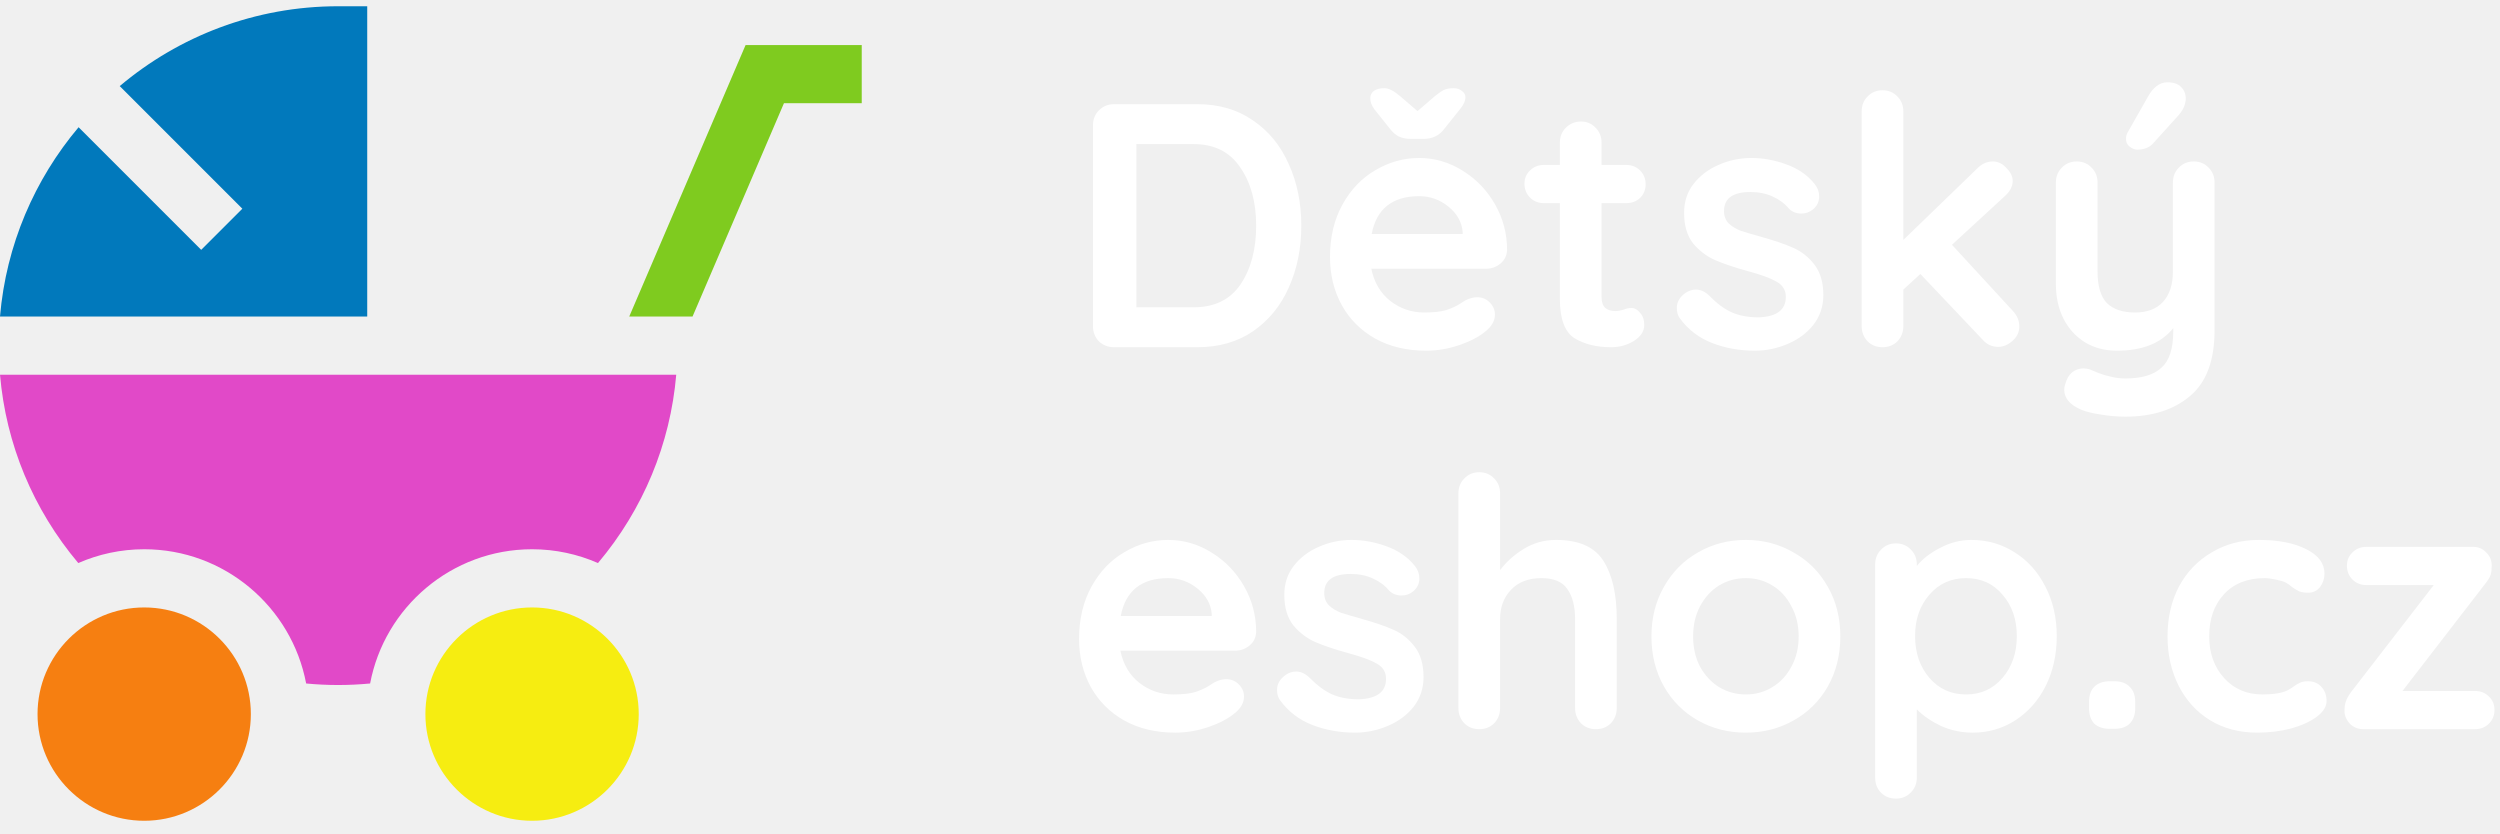
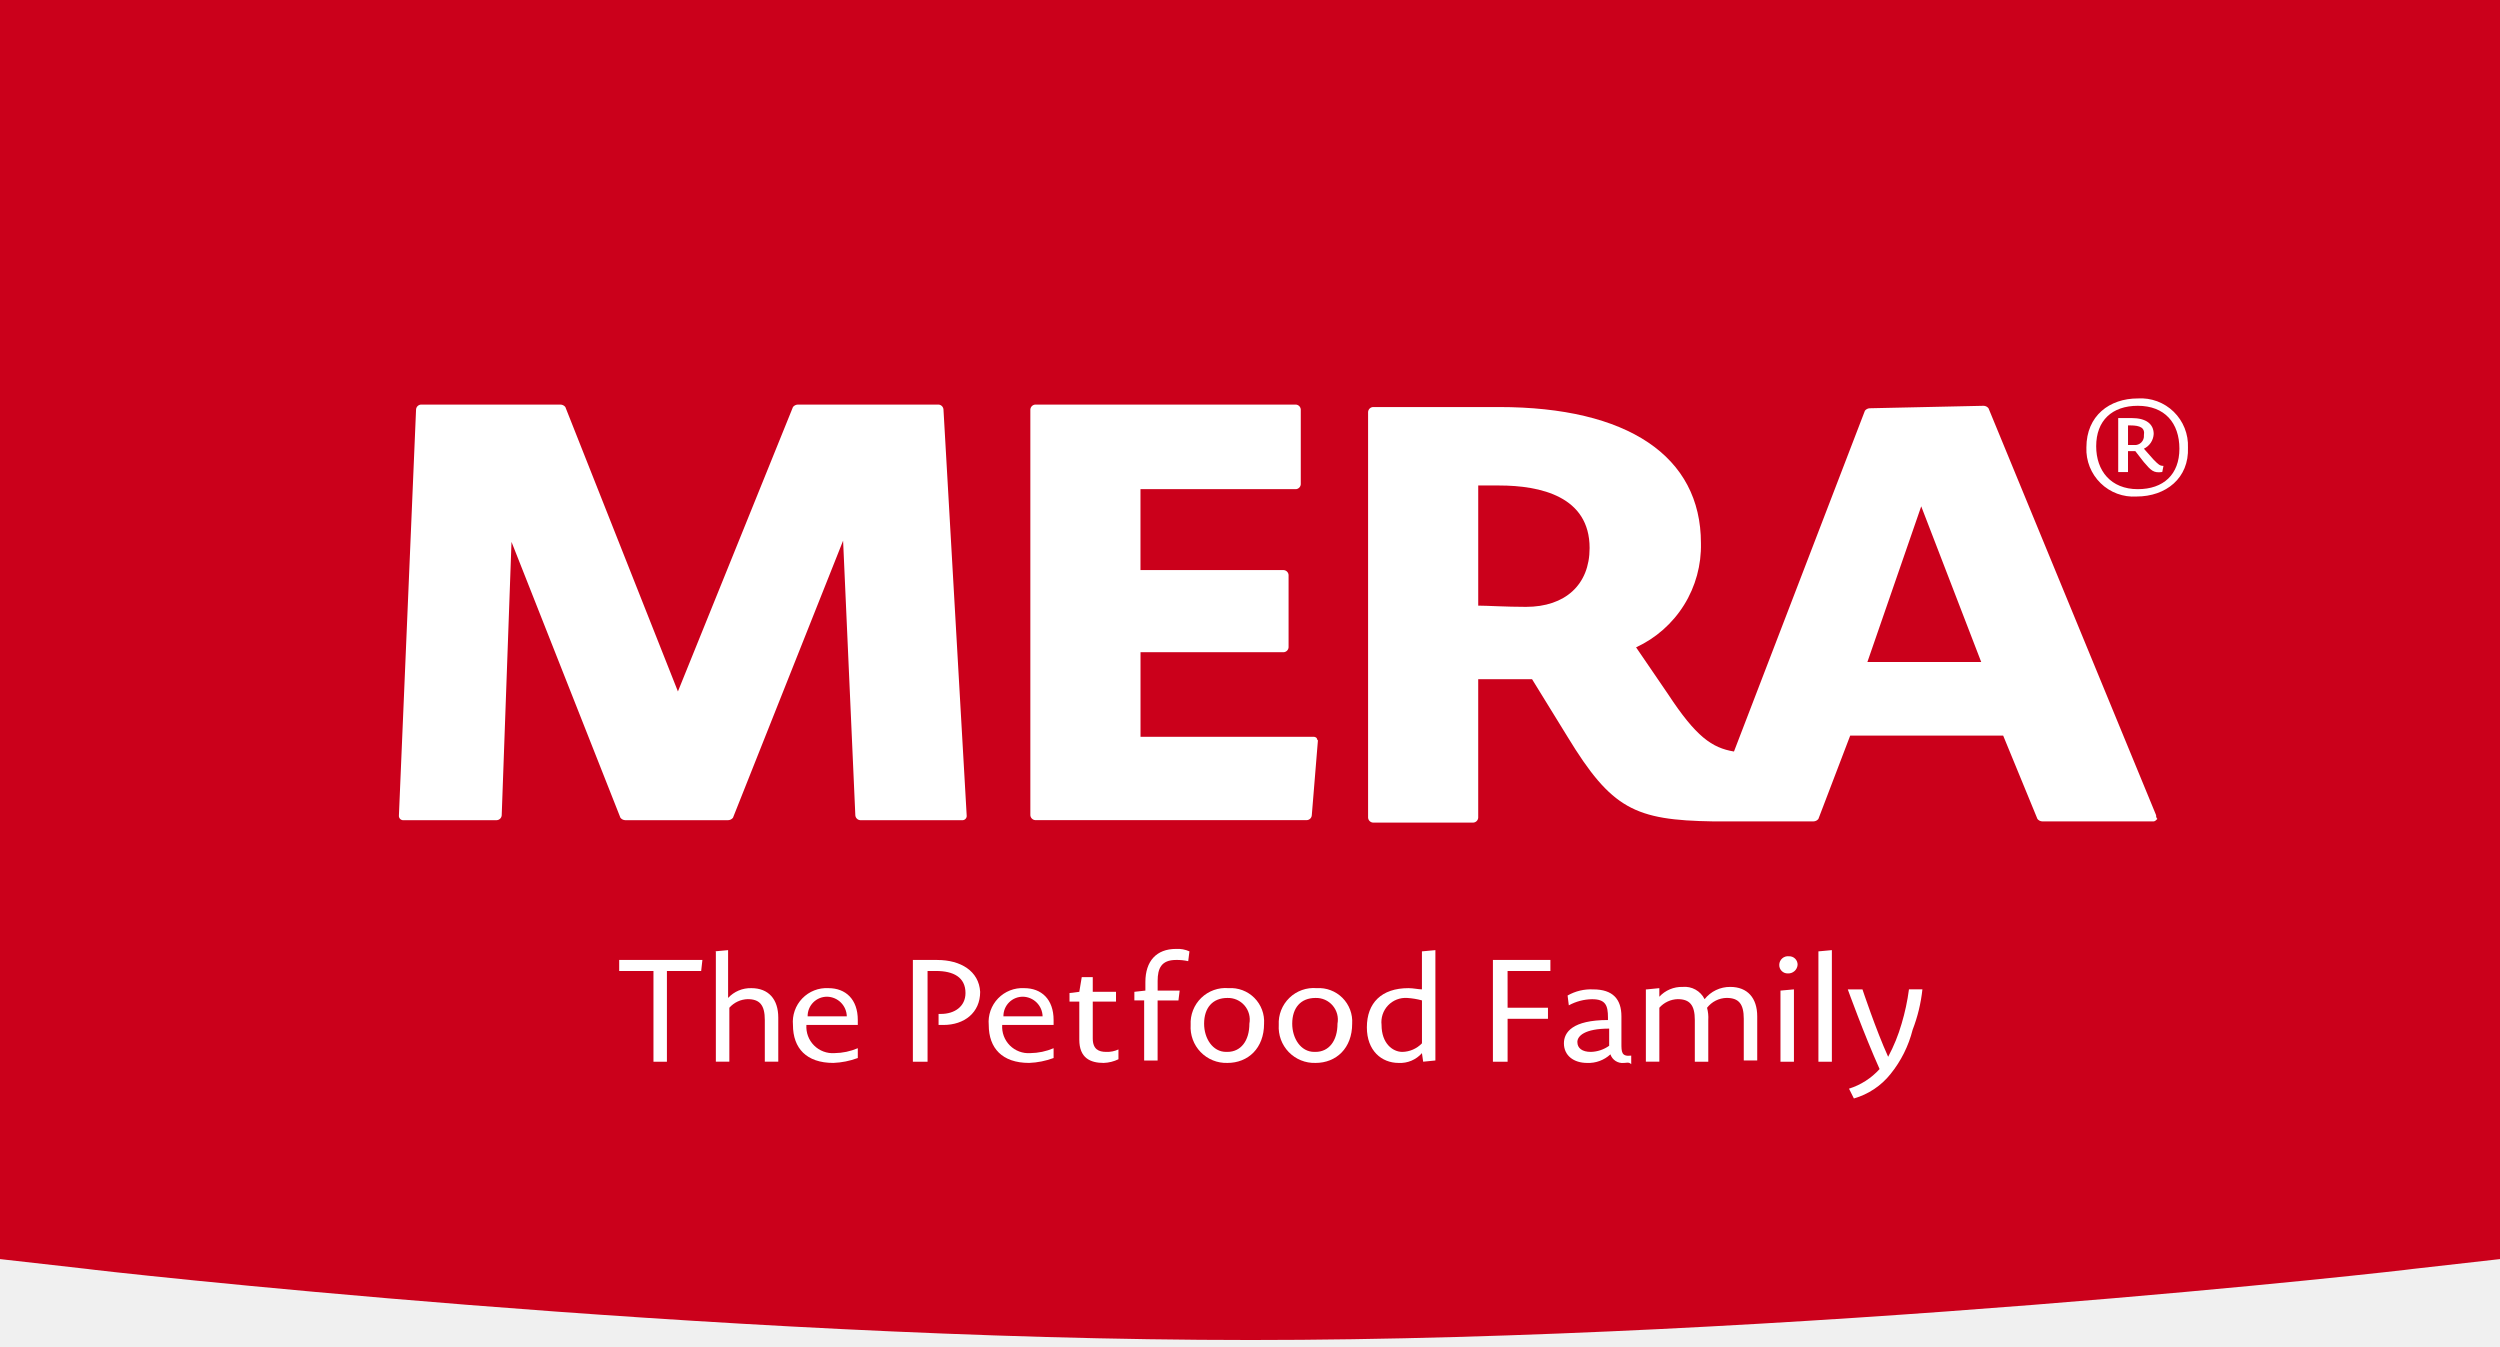
- <svg xmlns="http://www.w3.org/2000/svg" width="144" height="48" viewBox="0 0 144 48" fill="none">
-   <path d="M68.955 6C70.208 6 71.281 6.313 72.175 6.94C73.081 7.553 73.768 8.393 74.235 9.46C74.715 10.513 74.955 11.693 74.955 13C74.955 14.307 74.715 15.493 74.235 16.56C73.768 17.613 73.081 18.453 72.175 19.08C71.281 19.693 70.208 20 68.955 20H64.175C63.828 20 63.535 19.887 63.295 19.66C63.068 19.42 62.955 19.127 62.955 18.78V7.22C62.955 6.873 63.068 6.587 63.295 6.36C63.535 6.12 63.828 6 64.175 6H68.955ZM68.755 17.7C69.955 17.7 70.855 17.26 71.455 16.38C72.055 15.487 72.355 14.36 72.355 13C72.355 11.64 72.048 10.52 71.435 9.64C70.835 8.747 69.941 8.3 68.755 8.3H65.455V17.7H68.755Z" fill="white" />
-   <path d="M86.808 14.4C86.794 14.72 86.668 14.98 86.428 15.18C86.188 15.38 85.908 15.48 85.588 15.48H78.988C79.148 16.267 79.514 16.887 80.088 17.34C80.661 17.78 81.308 18 82.028 18C82.574 18 83.001 17.953 83.308 17.86C83.614 17.753 83.854 17.647 84.028 17.54C84.214 17.42 84.341 17.34 84.408 17.3C84.648 17.18 84.874 17.12 85.088 17.12C85.368 17.12 85.608 17.22 85.808 17.42C86.008 17.62 86.108 17.853 86.108 18.12C86.108 18.48 85.921 18.807 85.548 19.1C85.174 19.407 84.674 19.667 84.048 19.88C83.421 20.093 82.788 20.2 82.148 20.2C81.028 20.2 80.048 19.967 79.208 19.5C78.381 19.033 77.741 18.393 77.288 17.58C76.834 16.753 76.608 15.827 76.608 14.8C76.608 13.653 76.848 12.647 77.328 11.78C77.808 10.913 78.441 10.253 79.228 9.8C80.014 9.333 80.854 9.1 81.748 9.1C82.628 9.1 83.454 9.34 84.228 9.82C85.014 10.3 85.641 10.947 86.108 11.76C86.574 12.573 86.808 13.453 86.808 14.4ZM81.748 11.3C80.201 11.3 79.288 12.027 79.008 13.48H84.248V13.34C84.194 12.78 83.921 12.3 83.428 11.9C82.934 11.5 82.374 11.3 81.748 11.3ZM83.748 5.08C83.921 5.08 84.074 5.133 84.208 5.24C84.341 5.333 84.408 5.453 84.408 5.6C84.408 5.813 84.301 6.047 84.088 6.3L83.208 7.4C83.048 7.613 82.868 7.767 82.668 7.86C82.481 7.953 82.254 8 81.988 8H81.268C81.001 8 80.768 7.953 80.568 7.86C80.381 7.767 80.208 7.613 80.048 7.4L79.168 6.3C79.008 6.087 78.928 5.873 78.928 5.66C78.928 5.487 78.994 5.347 79.128 5.24C79.274 5.133 79.481 5.08 79.748 5.08C79.988 5.08 80.288 5.233 80.648 5.54L81.648 6.4L82.648 5.54C82.861 5.367 83.034 5.247 83.168 5.18C83.314 5.113 83.508 5.08 83.748 5.08Z" fill="white" />
-   <path d="M93.969 17.74C94.156 17.74 94.323 17.833 94.469 18.02C94.629 18.193 94.709 18.427 94.709 18.72C94.709 19.08 94.509 19.387 94.109 19.64C93.723 19.88 93.283 20 92.789 20C91.963 20 91.263 19.827 90.689 19.48C90.129 19.12 89.849 18.367 89.849 17.22V11.7H88.929C88.609 11.7 88.343 11.593 88.129 11.38C87.916 11.167 87.809 10.9 87.809 10.58C87.809 10.273 87.916 10.02 88.129 9.82C88.343 9.607 88.609 9.5 88.929 9.5H89.849V8.22C89.849 7.873 89.963 7.587 90.189 7.36C90.429 7.12 90.723 7 91.069 7C91.403 7 91.683 7.12 91.909 7.36C92.136 7.587 92.249 7.873 92.249 8.22V9.5H93.669C93.989 9.5 94.256 9.607 94.469 9.82C94.683 10.033 94.789 10.3 94.789 10.62C94.789 10.927 94.683 11.187 94.469 11.4C94.256 11.6 93.989 11.7 93.669 11.7H92.249V17.12C92.249 17.4 92.323 17.607 92.469 17.74C92.616 17.86 92.816 17.92 93.069 17.92C93.176 17.92 93.323 17.893 93.509 17.84C93.669 17.773 93.823 17.74 93.969 17.74Z" fill="white" />
-   <path d="M96.763 18.34C96.644 18.18 96.584 17.98 96.584 17.74C96.584 17.393 96.757 17.1 97.103 16.86C97.29 16.74 97.484 16.68 97.683 16.68C97.963 16.68 98.23 16.807 98.484 17.06C98.883 17.473 99.297 17.78 99.724 17.98C100.164 18.18 100.69 18.28 101.304 18.28C102.344 18.24 102.864 17.847 102.864 17.1C102.864 16.713 102.684 16.42 102.324 16.22C101.977 16.02 101.43 15.82 100.684 15.62C99.91 15.407 99.277 15.193 98.784 14.98C98.303 14.767 97.883 14.447 97.523 14.02C97.177 13.58 97.004 12.993 97.004 12.26C97.004 11.62 97.183 11.067 97.543 10.6C97.917 10.12 98.397 9.753 98.984 9.5C99.584 9.233 100.217 9.1 100.884 9.1C101.564 9.1 102.244 9.227 102.924 9.48C103.604 9.733 104.137 10.107 104.524 10.6C104.697 10.813 104.784 11.053 104.784 11.32C104.784 11.627 104.657 11.88 104.404 12.08C104.217 12.227 104.004 12.3 103.764 12.3C103.47 12.3 103.23 12.207 103.044 12.02C102.804 11.727 102.49 11.493 102.104 11.32C101.73 11.147 101.304 11.06 100.824 11.06C99.81 11.06 99.303 11.427 99.303 12.16C99.303 12.453 99.397 12.693 99.584 12.88C99.77 13.053 100.004 13.193 100.284 13.3C100.577 13.393 100.984 13.513 101.504 13.66C102.224 13.86 102.824 14.067 103.304 14.28C103.784 14.493 104.19 14.82 104.524 15.26C104.857 15.7 105.024 16.28 105.024 17C105.024 17.653 104.83 18.227 104.444 18.72C104.057 19.2 103.557 19.567 102.944 19.82C102.344 20.073 101.724 20.2 101.084 20.2C100.204 20.2 99.383 20.053 98.624 19.76C97.864 19.467 97.243 18.993 96.763 18.34Z" fill="white" />
-   <path d="M115.932 17.9C116.185 18.167 116.312 18.467 116.312 18.8C116.312 19.133 116.179 19.413 115.912 19.64C115.659 19.867 115.385 19.98 115.092 19.98C114.745 19.98 114.452 19.847 114.212 19.58L110.612 15.78L109.632 16.68V18.78C109.632 19.127 109.519 19.42 109.292 19.66C109.065 19.887 108.779 20 108.432 20C108.085 20 107.799 19.887 107.572 19.66C107.345 19.42 107.232 19.127 107.232 18.78V6.42C107.232 6.073 107.345 5.787 107.572 5.56C107.799 5.32 108.085 5.2 108.432 5.2C108.779 5.2 109.065 5.32 109.292 5.56C109.519 5.787 109.632 6.073 109.632 6.42V13.82L113.912 9.68C114.165 9.427 114.459 9.3 114.792 9.3C115.085 9.3 115.345 9.427 115.572 9.68C115.812 9.92 115.932 10.167 115.932 10.42C115.932 10.74 115.772 11.04 115.452 11.32L112.432 14.1L115.932 17.9Z" fill="white" />
-   <path d="M126.359 9.3C126.705 9.3 126.992 9.42 127.219 9.66C127.445 9.887 127.559 10.173 127.559 10.52V19.02C127.559 20.753 127.092 22.013 126.159 22.8C125.225 23.6 123.979 24 122.419 24C121.965 24 121.499 23.96 121.019 23.88C120.552 23.813 120.172 23.72 119.879 23.6C119.225 23.32 118.899 22.933 118.899 22.44C118.899 22.347 118.919 22.24 118.959 22.12C119.039 21.827 119.172 21.6 119.359 21.44C119.559 21.293 119.772 21.22 119.999 21.22C120.132 21.22 120.259 21.24 120.379 21.28C120.472 21.32 120.632 21.387 120.859 21.48C121.099 21.573 121.345 21.647 121.599 21.7C121.865 21.767 122.139 21.8 122.419 21.8C123.365 21.8 124.059 21.593 124.499 21.18C124.952 20.78 125.179 20.087 125.179 19.1V18.9C124.485 19.767 123.405 20.2 121.939 20.2C121.245 20.2 120.632 20.04 120.099 19.72C119.565 19.387 119.152 18.933 118.859 18.36C118.565 17.773 118.419 17.107 118.419 16.36V10.52C118.419 10.173 118.532 9.887 118.759 9.66C118.985 9.42 119.272 9.3 119.619 9.3C119.965 9.3 120.252 9.42 120.479 9.66C120.705 9.887 120.819 10.173 120.819 10.52V15.64C120.819 16.48 120.999 17.087 121.359 17.46C121.732 17.82 122.272 18 122.979 18C123.672 18 124.205 17.8 124.579 17.4C124.965 16.987 125.159 16.4 125.159 15.64V10.52C125.159 10.173 125.272 9.887 125.499 9.66C125.725 9.42 126.012 9.3 126.359 9.3ZM123.099 8.62C122.965 8.62 122.819 8.56 122.659 8.44C122.512 8.32 122.445 8.16 122.459 7.96C122.459 7.84 122.499 7.713 122.579 7.58L123.739 5.54C123.872 5.3 124.032 5.107 124.219 4.96C124.405 4.813 124.612 4.74 124.839 4.74C125.199 4.74 125.465 4.833 125.639 5.02C125.825 5.207 125.912 5.447 125.899 5.74C125.872 6.047 125.745 6.333 125.519 6.6L123.999 8.28C123.785 8.507 123.485 8.62 123.099 8.62Z" fill="white" />
-   <path d="M72.355 36.4C72.341 36.72 72.215 36.98 71.975 37.18C71.735 37.38 71.455 37.48 71.135 37.48H64.535C64.695 38.267 65.061 38.887 65.635 39.34C66.208 39.78 66.855 40 67.575 40C68.121 40 68.548 39.953 68.855 39.86C69.161 39.753 69.401 39.647 69.575 39.54C69.761 39.42 69.888 39.34 69.955 39.3C70.195 39.18 70.421 39.12 70.635 39.12C70.915 39.12 71.155 39.22 71.355 39.42C71.555 39.62 71.655 39.853 71.655 40.12C71.655 40.48 71.468 40.807 71.095 41.1C70.721 41.407 70.221 41.667 69.595 41.88C68.968 42.093 68.335 42.2 67.695 42.2C66.575 42.2 65.595 41.967 64.755 41.5C63.928 41.033 63.288 40.393 62.835 39.58C62.381 38.753 62.155 37.827 62.155 36.8C62.155 35.653 62.395 34.647 62.875 33.78C63.355 32.913 63.988 32.253 64.775 31.8C65.561 31.333 66.401 31.1 67.295 31.1C68.175 31.1 69.001 31.34 69.775 31.82C70.561 32.3 71.188 32.947 71.655 33.76C72.121 34.573 72.355 35.453 72.355 36.4ZM67.295 33.3C65.748 33.3 64.835 34.027 64.555 35.48H69.795V35.34C69.741 34.78 69.468 34.3 68.975 33.9C68.481 33.5 67.921 33.3 67.295 33.3Z" fill="white" />
-   <path d="M73.736 40.34C73.616 40.18 73.556 39.98 73.556 39.74C73.556 39.393 73.73 39.1 74.076 38.86C74.263 38.74 74.456 38.68 74.656 38.68C74.936 38.68 75.203 38.807 75.456 39.06C75.856 39.473 76.269 39.78 76.696 39.98C77.136 40.18 77.663 40.28 78.276 40.28C79.316 40.24 79.836 39.847 79.836 39.1C79.836 38.713 79.656 38.42 79.296 38.22C78.95 38.02 78.403 37.82 77.656 37.62C76.883 37.407 76.249 37.193 75.756 36.98C75.276 36.767 74.856 36.447 74.496 36.02C74.15 35.58 73.976 34.993 73.976 34.26C73.976 33.62 74.156 33.067 74.516 32.6C74.889 32.12 75.37 31.753 75.956 31.5C76.556 31.233 77.189 31.1 77.856 31.1C78.536 31.1 79.216 31.227 79.896 31.48C80.576 31.733 81.109 32.107 81.496 32.6C81.669 32.813 81.756 33.053 81.756 33.32C81.756 33.627 81.629 33.88 81.376 34.08C81.189 34.227 80.976 34.3 80.736 34.3C80.443 34.3 80.203 34.207 80.016 34.02C79.776 33.727 79.463 33.493 79.076 33.32C78.703 33.147 78.276 33.06 77.796 33.06C76.783 33.06 76.276 33.427 76.276 34.16C76.276 34.453 76.37 34.693 76.556 34.88C76.743 35.053 76.976 35.193 77.256 35.3C77.549 35.393 77.956 35.513 78.476 35.66C79.196 35.86 79.796 36.067 80.276 36.28C80.756 36.493 81.163 36.82 81.496 37.26C81.829 37.7 81.996 38.28 81.996 39C81.996 39.653 81.803 40.227 81.416 40.72C81.029 41.2 80.529 41.567 79.916 41.82C79.316 42.073 78.696 42.2 78.056 42.2C77.176 42.2 76.356 42.053 75.596 41.76C74.836 41.467 74.216 40.993 73.736 40.34Z" fill="white" />
-   <path d="M89.625 31.1C90.945 31.1 91.858 31.507 92.365 32.32C92.871 33.12 93.125 34.233 93.125 35.66V40.78C93.125 41.127 93.011 41.42 92.785 41.66C92.558 41.887 92.271 42 91.925 42C91.578 42 91.291 41.887 91.065 41.66C90.838 41.42 90.725 41.127 90.725 40.78V35.66C90.725 34.927 90.578 34.353 90.285 33.94C90.005 33.513 89.505 33.3 88.785 33.3C88.038 33.3 87.451 33.527 87.025 33.98C86.611 34.42 86.405 34.98 86.405 35.66V40.78C86.405 41.127 86.291 41.42 86.065 41.66C85.838 41.887 85.551 42 85.205 42C84.858 42 84.571 41.887 84.345 41.66C84.118 41.42 84.005 41.127 84.005 40.78V28.42C84.005 28.073 84.118 27.787 84.345 27.56C84.571 27.32 84.858 27.2 85.205 27.2C85.551 27.2 85.838 27.32 86.065 27.56C86.291 27.787 86.405 28.073 86.405 28.42V32.84C86.765 32.36 87.218 31.953 87.765 31.62C88.325 31.273 88.945 31.1 89.625 31.1Z" fill="white" />
-   <path d="M106.003 36.66C106.003 37.727 105.763 38.687 105.283 39.54C104.803 40.38 104.143 41.033 103.303 41.5C102.477 41.967 101.563 42.2 100.563 42.2C99.55 42.2 98.63 41.967 97.803 41.5C96.977 41.033 96.323 40.38 95.843 39.54C95.363 38.687 95.123 37.727 95.123 36.66C95.123 35.593 95.363 34.64 95.843 33.8C96.323 32.947 96.977 32.287 97.803 31.82C98.63 31.34 99.55 31.1 100.563 31.1C101.563 31.1 102.477 31.34 103.303 31.82C104.143 32.287 104.803 32.947 105.283 33.8C105.763 34.64 106.003 35.593 106.003 36.66ZM103.603 36.66C103.603 36.007 103.463 35.427 103.183 34.92C102.917 34.4 102.55 34 102.083 33.72C101.63 33.44 101.123 33.3 100.563 33.3C100.003 33.3 99.49 33.44 99.023 33.72C98.57 34 98.203 34.4 97.923 34.92C97.657 35.427 97.523 36.007 97.523 36.66C97.523 37.313 97.657 37.893 97.923 38.4C98.203 38.907 98.57 39.3 99.023 39.58C99.49 39.86 100.003 40 100.563 40C101.123 40 101.63 39.86 102.083 39.58C102.55 39.3 102.917 38.907 103.183 38.4C103.463 37.893 103.603 37.313 103.603 36.66Z" fill="white" />
-   <path d="M113.549 31.1C114.469 31.1 115.302 31.34 116.049 31.82C116.795 32.287 117.382 32.94 117.809 33.78C118.249 34.62 118.469 35.573 118.469 36.64C118.469 37.707 118.255 38.667 117.829 39.52C117.402 40.36 116.815 41.02 116.069 41.5C115.335 41.967 114.522 42.2 113.629 42.2C112.989 42.2 112.382 42.073 111.809 41.82C111.249 41.553 110.782 41.233 110.409 40.86V44.78C110.409 45.127 110.295 45.413 110.069 45.64C109.842 45.88 109.555 46 109.209 46C108.862 46 108.575 45.887 108.349 45.66C108.122 45.433 108.009 45.14 108.009 44.78V32.52C108.009 32.173 108.122 31.887 108.349 31.66C108.575 31.42 108.862 31.3 109.209 31.3C109.555 31.3 109.842 31.42 110.069 31.66C110.295 31.887 110.409 32.173 110.409 32.52V32.6C110.729 32.2 111.175 31.853 111.749 31.56C112.322 31.253 112.922 31.1 113.549 31.1ZM113.249 40C114.102 40 114.802 39.68 115.349 39.04C115.895 38.4 116.169 37.6 116.169 36.64C116.169 35.68 115.895 34.887 115.349 34.26C114.815 33.62 114.115 33.3 113.249 33.3C112.382 33.3 111.675 33.62 111.129 34.26C110.582 34.887 110.309 35.68 110.309 36.64C110.309 37.6 110.582 38.4 111.129 39.04C111.675 39.68 112.382 40 113.249 40Z" fill="white" />
-   <path d="M121.529 41.98C121.143 41.98 120.843 41.88 120.629 41.68C120.429 41.467 120.329 41.167 120.329 40.78V40.44C120.329 40.053 120.429 39.76 120.629 39.56C120.843 39.347 121.143 39.24 121.529 39.24H121.789C122.176 39.24 122.469 39.347 122.669 39.56C122.883 39.76 122.989 40.053 122.989 40.44V40.78C122.989 41.167 122.883 41.467 122.669 41.68C122.469 41.88 122.176 41.98 121.789 41.98H121.529Z" fill="white" />
-   <path d="M130.11 31.1C131.243 31.1 132.157 31.28 132.85 31.64C133.543 31.987 133.89 32.453 133.89 33.04C133.89 33.333 133.803 33.593 133.63 33.82C133.457 34.033 133.23 34.14 132.95 34.14C132.737 34.14 132.563 34.113 132.43 34.06C132.297 33.993 132.163 33.913 132.03 33.82C131.91 33.713 131.79 33.627 131.67 33.56C131.537 33.493 131.337 33.433 131.07 33.38C130.817 33.327 130.61 33.3 130.45 33.3C129.45 33.3 128.663 33.613 128.09 34.24C127.53 34.853 127.25 35.66 127.25 36.66C127.25 37.62 127.537 38.42 128.11 39.06C128.683 39.687 129.417 40 130.31 40C130.963 40 131.45 39.92 131.77 39.76C131.85 39.72 131.957 39.653 132.09 39.56C132.237 39.453 132.37 39.373 132.49 39.32C132.61 39.267 132.757 39.24 132.93 39.24C133.263 39.24 133.523 39.347 133.71 39.56C133.91 39.773 134.01 40.047 134.01 40.38C134.01 40.7 133.823 41 133.45 41.28C133.077 41.56 132.583 41.787 131.97 41.96C131.357 42.12 130.703 42.2 130.01 42.2C128.983 42.2 128.077 41.96 127.29 41.48C126.517 41 125.917 40.34 125.49 39.5C125.063 38.647 124.85 37.7 124.85 36.66C124.85 35.58 125.07 34.62 125.51 33.78C125.963 32.94 126.59 32.287 127.39 31.82C128.19 31.34 129.097 31.1 130.11 31.1Z" fill="white" />
-   <path d="M142.563 39.8C142.883 39.8 143.15 39.907 143.363 40.12C143.576 40.32 143.683 40.58 143.683 40.9C143.683 41.207 143.576 41.467 143.363 41.68C143.15 41.893 142.883 42 142.563 42H136.123C135.816 42 135.556 41.893 135.343 41.68C135.143 41.453 135.043 41.213 135.043 40.96C135.043 40.733 135.07 40.547 135.123 40.4C135.176 40.24 135.276 40.06 135.423 39.86L140.183 33.7H136.303C135.983 33.7 135.716 33.593 135.503 33.38C135.29 33.167 135.183 32.9 135.183 32.58C135.183 32.273 135.29 32.02 135.503 31.82C135.716 31.607 135.983 31.5 136.303 31.5H142.463C142.756 31.5 143.003 31.607 143.203 31.82C143.416 32.02 143.523 32.273 143.523 32.58C143.523 32.78 143.503 32.953 143.463 33.1C143.423 33.233 143.33 33.393 143.183 33.58L138.383 39.8H142.563Z" fill="white" />
-   <path d="M19.476 0.36C14.689 0.36 10.298 2.091 6.896 4.959L13.959 12.022L11.589 14.391L4.527 7.329C1.997 10.33 0.353 14.1 0 18.233H21.152V0.36H19.476Z" fill="#0179BC" />
-   <path d="M42.946 2.594L36.244 18.233H39.89L45.156 5.945H49.636V2.594H42.946Z" fill="#7FCB1F" />
-   <path d="M8.306 34.989C4.918 34.989 2.162 37.745 2.162 41.132C2.162 44.52 4.918 47.276 8.306 47.276C11.693 47.276 14.449 44.52 14.449 41.132C14.449 37.745 11.693 34.989 8.306 34.989Z" fill="#F67F11" />
-   <path d="M30.647 34.989C27.259 34.989 24.503 37.745 24.503 41.132C24.503 44.52 27.259 47.276 30.647 47.276C34.034 47.276 36.791 44.52 36.791 41.132C36.791 37.745 34.034 34.989 30.647 34.989Z" fill="#F6ED11" />
-   <path d="M0.001 21.584C0.343 25.579 1.905 29.339 4.509 32.432C5.672 31.922 6.956 31.637 8.306 31.637C12.939 31.637 16.805 34.974 17.634 39.369C18.243 39.427 18.858 39.457 19.476 39.457C20.095 39.457 20.71 39.427 21.319 39.369C22.148 34.974 26.014 31.637 30.647 31.637C31.996 31.637 33.28 31.922 34.444 32.432C37.048 29.339 38.609 25.579 38.951 21.584H0.001Z" fill="#E149C8" />
+ <svg xmlns="http://www.w3.org/2000/svg" width="260" height="140" viewBox="0 0 260 140" fill="none">
+   <path d="M130.063 139.361C73.817 139.361 9.672 132.093 9.035 131.966L0 130.945V0H260V130.945L250.964 131.966C250.328 132.093 186.311 139.361 130.064 139.361" fill="#CB001B" />
+   <path d="M224.24 84.79L206.804 42.459C206.743 42.381 206.666 42.318 206.578 42.273C206.49 42.229 206.394 42.205 206.295 42.203L194.46 42.459C194.362 42.461 194.265 42.484 194.177 42.529C194.089 42.573 194.012 42.636 193.951 42.714L180.333 78.159C178.043 77.776 176.388 76.629 173.461 72.168L170.152 67.323C172.209 66.373 173.944 64.841 175.143 62.915C176.342 60.989 176.951 58.754 176.897 56.485C176.897 47.432 169.261 42.332 155.899 42.332H142.79C142.658 42.341 142.534 42.398 142.441 42.491C142.347 42.585 142.291 42.709 142.281 42.842V85.04C142.291 85.173 142.347 85.297 142.441 85.391C142.534 85.484 142.658 85.541 142.79 85.55H153.226C153.358 85.541 153.482 85.484 153.575 85.391C153.669 85.297 153.725 85.173 153.734 85.04V70.636H159.334L163.024 76.628C167.605 84.15 170.023 85.297 178.168 85.425H188.604C188.702 85.423 188.799 85.399 188.887 85.355C188.975 85.311 189.052 85.248 189.113 85.17L192.422 76.5H208.329L211.893 85.17C211.954 85.248 212.031 85.311 212.119 85.355C212.207 85.399 212.303 85.423 212.402 85.425H223.983C224.11 85.425 224.238 85.297 224.365 85.17C224.317 85.12 224.28 85.059 224.258 84.993C224.236 84.927 224.229 84.856 224.238 84.787L224.24 84.79ZM158.699 63.114C156.663 63.114 154.625 62.986 153.735 62.986V50.491H155.902C160.229 50.491 165.319 51.639 165.319 56.994C165.319 60.819 162.774 63.114 158.701 63.114H158.699ZM194.208 68.851L199.807 52.658L206.047 68.851H194.208Z" fill="white" />
+   <path d="M98.121 42.585C98.112 42.453 98.055 42.329 97.961 42.235C97.868 42.141 97.744 42.085 97.612 42.076H82.976C82.878 42.078 82.781 42.102 82.693 42.146C82.605 42.19 82.528 42.253 82.468 42.331L70.504 71.911L58.796 42.331C58.736 42.253 58.659 42.19 58.571 42.145C58.482 42.101 58.385 42.078 58.287 42.076H43.779C43.647 42.085 43.523 42.141 43.429 42.235C43.336 42.329 43.279 42.453 43.27 42.585L41.488 84.789C41.478 84.858 41.485 84.928 41.507 84.995C41.529 85.061 41.566 85.121 41.615 85.171C41.665 85.22 41.725 85.258 41.791 85.28C41.857 85.302 41.928 85.308 41.997 85.298H51.669C51.801 85.289 51.925 85.233 52.019 85.139C52.112 85.045 52.169 84.921 52.178 84.789L53.197 56.356L64.523 85.044C64.584 85.122 64.661 85.185 64.749 85.229C64.837 85.273 64.934 85.297 65.032 85.299H75.722C75.82 85.297 75.917 85.273 76.005 85.229C76.093 85.185 76.17 85.122 76.23 85.044L87.682 56.229L88.954 84.79C88.963 84.922 89.019 85.046 89.113 85.14C89.207 85.234 89.331 85.29 89.463 85.299H100.026C100.095 85.309 100.165 85.303 100.231 85.281C100.297 85.258 100.358 85.221 100.407 85.172C100.456 85.122 100.494 85.062 100.516 84.996C100.538 84.929 100.544 84.859 100.534 84.79L98.121 42.585Z" fill="white" />
+   <path d="M136.936 76.756C136.886 76.708 136.825 76.671 136.759 76.649C136.693 76.627 136.623 76.62 136.554 76.629H118.614V67.831H133.503C133.635 67.822 133.759 67.765 133.853 67.672C133.946 67.578 134.003 67.454 134.012 67.321V59.798C134.003 59.666 133.946 59.542 133.853 59.448C133.759 59.355 133.635 59.298 133.503 59.289H118.61V50.873H134.773C134.905 50.864 135.029 50.807 135.122 50.714C135.216 50.62 135.272 50.496 135.281 50.364V42.585C135.272 42.453 135.216 42.329 135.122 42.235C135.029 42.141 134.905 42.085 134.773 42.076H107.665C107.533 42.085 107.409 42.141 107.316 42.235C107.222 42.329 107.166 42.453 107.156 42.585V84.784C107.166 84.917 107.222 85.041 107.316 85.135C107.409 85.228 107.533 85.285 107.665 85.294H135.918C136.05 85.285 136.175 85.228 136.268 85.135C136.362 85.041 136.418 84.917 136.427 84.784L137.063 77.007C136.994 76.938 136.949 76.849 136.936 76.752" fill="white" />
+   <path d="M69.359 100.982V110.417H67.96V100.982H64.396V99.835H73.05L72.922 100.982H69.359Z" fill="white" />
+   <path d="M74.322 98.942L75.722 98.814V103.787C76.029 103.454 76.404 103.191 76.821 103.015C77.238 102.839 77.687 102.755 78.14 102.767C79.921 102.767 80.94 103.915 80.94 105.827V110.416H79.54V106.082C79.54 104.552 79.031 103.911 77.758 103.911C77.396 103.922 77.041 104.006 76.713 104.16C76.385 104.313 76.092 104.532 75.852 104.804V110.414H74.449V98.942H74.322Z" fill="white" />
+   <path d="M86.667 110.544C83.866 110.544 82.467 109.014 82.467 106.592C82.422 106.089 82.485 105.582 82.653 105.106C82.821 104.631 83.089 104.196 83.439 103.834C83.789 103.471 84.213 103.188 84.682 103.003C85.151 102.819 85.654 102.739 86.157 102.767C87.939 102.767 89.211 103.915 89.211 106.082V106.592H83.866C83.839 106.984 83.895 107.377 84.032 107.746C84.17 108.114 84.384 108.449 84.662 108.727C84.939 109.005 85.273 109.22 85.641 109.357C86.009 109.495 86.402 109.552 86.793 109.524C87.625 109.515 88.446 109.341 89.211 109.014V110.034C88.395 110.338 87.536 110.51 86.666 110.544H86.667ZM86.03 103.658C85.761 103.655 85.495 103.705 85.246 103.806C84.997 103.907 84.771 104.057 84.582 104.247C84.392 104.437 84.242 104.664 84.141 104.913C84.04 105.162 83.99 105.429 83.994 105.698H88.067C88.054 105.161 87.835 104.65 87.457 104.27C87.078 103.891 86.567 103.671 86.031 103.658" fill="white" />
+   <path d="M107.029 110.544C104.229 110.544 102.829 109.014 102.829 106.592C102.784 106.089 102.848 105.582 103.015 105.106C103.183 104.631 103.451 104.196 103.801 103.834C104.151 103.471 104.575 103.188 105.044 103.003C105.513 102.819 106.016 102.739 106.519 102.767C108.301 102.767 109.574 103.915 109.574 106.082V106.592H104.229C104.201 106.984 104.258 107.377 104.395 107.746C104.532 108.114 104.747 108.449 105.024 108.727C105.302 109.005 105.636 109.22 106.003 109.357C106.371 109.495 106.764 109.552 107.156 109.524C107.987 109.515 108.809 109.341 109.574 109.014V110.034C108.757 110.338 107.898 110.51 107.028 110.544H107.029ZM106.392 103.658C106.124 103.655 105.857 103.705 105.608 103.806C105.36 103.907 105.134 104.057 104.944 104.247C104.754 104.437 104.604 104.664 104.503 104.913C104.402 105.162 104.352 105.429 104.356 105.698H108.43C108.417 105.161 108.198 104.65 107.819 104.27C107.44 103.891 106.93 103.671 106.394 103.658" fill="white" />
+   <path d="M114.793 110.545C113.393 110.545 112.247 110.035 112.247 108.122V104.17H111.229V103.277L112.247 103.15L112.502 101.62H113.647V103.15H116.065V104.17H113.647V107.995C113.647 109.143 114.283 109.397 115.047 109.397C115.485 109.414 115.921 109.327 116.319 109.142V110.162C115.842 110.394 115.322 110.524 114.792 110.544" fill="white" />
+   <path d="M119.12 104.041H117.974V103.149L119.12 103.021V102.129C119.12 99.959 120.266 98.687 122.301 98.687C122.782 98.657 123.262 98.745 123.701 98.942L123.574 99.962C123.156 99.868 122.729 99.825 122.301 99.835C120.774 99.835 120.395 100.727 120.395 102.005V103.025H122.685L122.558 104.046H120.391V110.297H118.992V104.046L119.12 104.041Z" fill="white" />
+   <path d="M127.645 110.544C127.129 110.56 126.614 110.468 126.135 110.273C125.656 110.079 125.223 109.786 124.864 109.414C124.504 109.042 124.226 108.598 124.048 108.112C123.87 107.626 123.794 107.108 123.828 106.592C123.8 106.071 123.885 105.551 124.075 105.066C124.265 104.581 124.557 104.142 124.931 103.78C125.305 103.417 125.752 103.139 126.242 102.964C126.732 102.79 127.254 102.722 127.773 102.767C128.266 102.735 128.76 102.809 129.222 102.983C129.684 103.158 130.104 103.429 130.453 103.779C130.802 104.129 131.073 104.549 131.247 105.012C131.421 105.475 131.495 105.97 131.463 106.464C131.463 109.014 129.808 110.545 127.645 110.545V110.544ZM127.645 103.787C126.118 103.787 125.227 104.807 125.227 106.465C125.227 107.995 126.118 109.397 127.518 109.397H127.645C129.045 109.397 129.936 108.249 129.936 106.465C129.999 106.132 129.987 105.789 129.9 105.462C129.813 105.135 129.653 104.831 129.433 104.574C129.213 104.317 128.938 104.113 128.629 103.976C128.319 103.84 127.983 103.775 127.645 103.787Z" fill="white" />
+   <path d="M136.809 110.544C136.292 110.56 135.778 110.468 135.299 110.273C134.82 110.079 134.387 109.786 134.027 109.414C133.668 109.042 133.39 108.598 133.211 108.112C133.033 107.626 132.958 107.108 132.991 106.592C132.964 106.071 133.048 105.551 133.238 105.066C133.429 104.581 133.721 104.142 134.095 103.78C134.468 103.417 134.916 103.139 135.406 102.964C135.896 102.79 136.418 102.722 136.936 102.767C137.429 102.735 137.923 102.809 138.385 102.983C138.847 103.158 139.267 103.429 139.616 103.779C139.965 104.129 140.236 104.549 140.41 105.012C140.584 105.475 140.658 105.97 140.626 106.464C140.626 109.014 138.972 110.545 136.809 110.545V110.544ZM136.809 103.787C135.282 103.787 134.391 104.807 134.391 106.465C134.391 107.995 135.282 109.397 136.681 109.397H136.809C138.208 109.397 139.099 108.249 139.099 106.465C139.162 106.132 139.15 105.789 139.063 105.462C138.976 105.135 138.816 104.831 138.596 104.574C138.376 104.317 138.102 104.113 137.792 103.976C137.483 103.84 137.146 103.775 136.809 103.787Z" fill="white" />
+   <path d="M147.881 109.525C147.581 109.867 147.208 110.136 146.789 110.313C146.37 110.489 145.917 110.569 145.463 110.545C143.681 110.545 142.154 109.27 142.154 106.848C142.154 104.298 143.681 102.767 146.481 102.767C146.99 102.767 147.5 102.894 147.881 102.894V98.942L149.281 98.814V110.29L148.009 110.417L147.881 109.525ZM146.354 103.787C145.985 103.761 145.615 103.817 145.271 103.95C144.926 104.084 144.615 104.292 144.359 104.56C144.104 104.828 143.911 105.149 143.794 105.5C143.677 105.852 143.638 106.225 143.681 106.592C143.681 108.503 144.827 109.398 145.848 109.398C146.618 109.381 147.349 109.06 147.884 108.505V104.042C147.385 103.905 146.873 103.82 146.357 103.787" fill="white" />
+   <path d="M156.79 104.807H160.989V105.955H156.79V110.418H155.263V99.835H161.242V100.982H156.788L156.79 104.807Z" fill="white" />
+   <path d="M168.883 110.545C168.583 110.579 168.281 110.508 168.026 110.346C167.771 110.184 167.58 109.939 167.483 109.652C167.159 109.953 166.778 110.187 166.363 110.34C165.948 110.493 165.507 110.563 165.065 110.545C163.666 110.545 162.647 109.78 162.647 108.505C162.647 107.357 163.538 106.083 167.229 106.083V105.827C167.229 104.553 166.974 103.917 165.574 103.917C164.729 103.931 163.899 104.149 163.156 104.555L163.029 103.534C163.841 103.07 164.768 102.849 165.701 102.897C167.737 102.897 168.628 103.917 168.628 105.702V108.508C168.628 109.4 168.628 109.91 169.647 109.783V110.675C169.392 110.42 169.138 110.547 168.883 110.547V110.545ZM164.047 108.377C164.047 109.014 164.556 109.397 165.447 109.397C166.132 109.38 166.796 109.158 167.353 108.76V106.975C164.808 106.975 164.044 107.74 164.044 108.378" fill="white" />
+   <path d="M171.298 102.894L172.57 102.767V103.659C172.877 103.327 173.252 103.064 173.669 102.888C174.086 102.712 174.536 102.627 174.988 102.639C175.454 102.594 175.922 102.691 176.331 102.919C176.74 103.147 177.071 103.494 177.278 103.914C177.597 103.511 178.004 103.187 178.467 102.966C178.931 102.745 179.438 102.633 179.951 102.639C181.733 102.639 182.751 103.787 182.751 105.699V110.289H181.352V105.954C181.352 104.424 180.843 103.783 179.57 103.783C179.175 103.79 178.787 103.886 178.435 104.064C178.082 104.242 177.774 104.497 177.533 104.81C177.645 105.225 177.688 105.655 177.661 106.084V110.42H176.261V106.082C176.261 104.552 175.752 103.911 174.479 103.911C174.117 103.922 173.761 104.006 173.434 104.16C173.106 104.313 172.813 104.532 172.572 104.804V110.414H171.17V102.894H171.298Z" fill="white" />
+   <path d="M185.933 101.237C185.815 101.24 185.698 101.219 185.588 101.176C185.478 101.132 185.379 101.066 185.296 100.983C185.212 100.899 185.147 100.799 185.103 100.69C185.059 100.58 185.039 100.462 185.042 100.344C185.043 100.216 185.072 100.09 185.125 99.974C185.178 99.858 185.256 99.754 185.352 99.67C185.448 99.585 185.561 99.522 185.683 99.485C185.805 99.447 185.934 99.436 186.06 99.452C186.178 99.448 186.296 99.469 186.405 99.513C186.515 99.556 186.614 99.622 186.698 99.706C186.781 99.789 186.847 99.889 186.89 99.999C186.934 100.108 186.955 100.226 186.951 100.344C186.931 100.597 186.814 100.831 186.623 100.998C186.433 101.165 186.185 101.25 185.933 101.237ZM185.169 103.022L186.569 102.894V110.417H185.169V103.022Z" fill="white" />
+   <path d="M189.115 98.942L190.514 98.814V110.417H189.115V98.942Z" fill="white" />
+   <path d="M192.296 113.222C193.519 112.838 194.617 112.134 195.478 111.182C193.823 107.484 192.169 102.894 192.169 102.894H193.696C193.696 102.894 195.095 107.102 196.368 109.907C196.955 108.812 197.425 107.658 197.768 106.464C198.118 105.296 198.374 104.102 198.532 102.893H199.931C199.778 104.335 199.435 105.749 198.913 107.101C198.49 108.779 197.709 110.345 196.622 111.691C195.646 112.918 194.311 113.81 192.805 114.241L192.296 113.222Z" fill="white" />
+   <path d="M97.484 99.835H94.939V110.417H96.466V100.982H97.357C99.139 100.982 100.411 101.62 100.411 103.277C100.411 104.68 99.265 105.448 97.866 105.448H97.611V106.596H98.12C100.286 106.596 101.937 105.321 101.937 103.153C101.81 100.982 99.902 99.838 97.483 99.838" fill="white" />
+   <path d="M222.203 51.638C221.517 51.682 220.83 51.581 220.186 51.342C219.541 51.102 218.954 50.731 218.463 50.25C217.971 49.769 217.585 49.19 217.33 48.551C217.076 47.911 216.958 47.226 216.985 46.538C216.985 43.223 219.403 41.438 222.329 41.438C223.015 41.394 223.702 41.495 224.347 41.734C224.991 41.973 225.578 42.345 226.07 42.826C226.562 43.307 226.947 43.885 227.202 44.525C227.457 45.164 227.574 45.85 227.548 46.538C227.675 49.725 225.257 51.638 222.203 51.638ZM222.33 42.203C219.658 42.203 218.003 43.733 218.003 46.411C218.003 48.961 219.53 50.873 222.33 50.873C225.003 50.873 226.658 49.343 226.658 46.666C226.658 43.988 225.131 42.203 222.33 42.203ZM222.966 48.069L222.076 46.921H221.312V49.092H220.294V43.478H221.693C223.22 43.478 223.984 44.115 223.984 45.136C223.967 45.459 223.864 45.772 223.685 46.041C223.505 46.31 223.257 46.526 222.966 46.666L223.984 47.813C224.493 48.323 224.62 48.451 225.002 48.451L224.875 49.088C223.984 49.216 223.729 48.96 222.968 48.068L222.966 48.069ZM221.569 44.243H221.314V46.283H221.95C222.087 46.296 222.225 46.278 222.354 46.231C222.483 46.184 222.601 46.11 222.698 46.012C222.795 45.915 222.87 45.797 222.916 45.668C222.963 45.538 222.981 45.4 222.968 45.263C223.096 44.498 222.586 44.243 221.569 44.243Z" fill="white" />
</svg>
